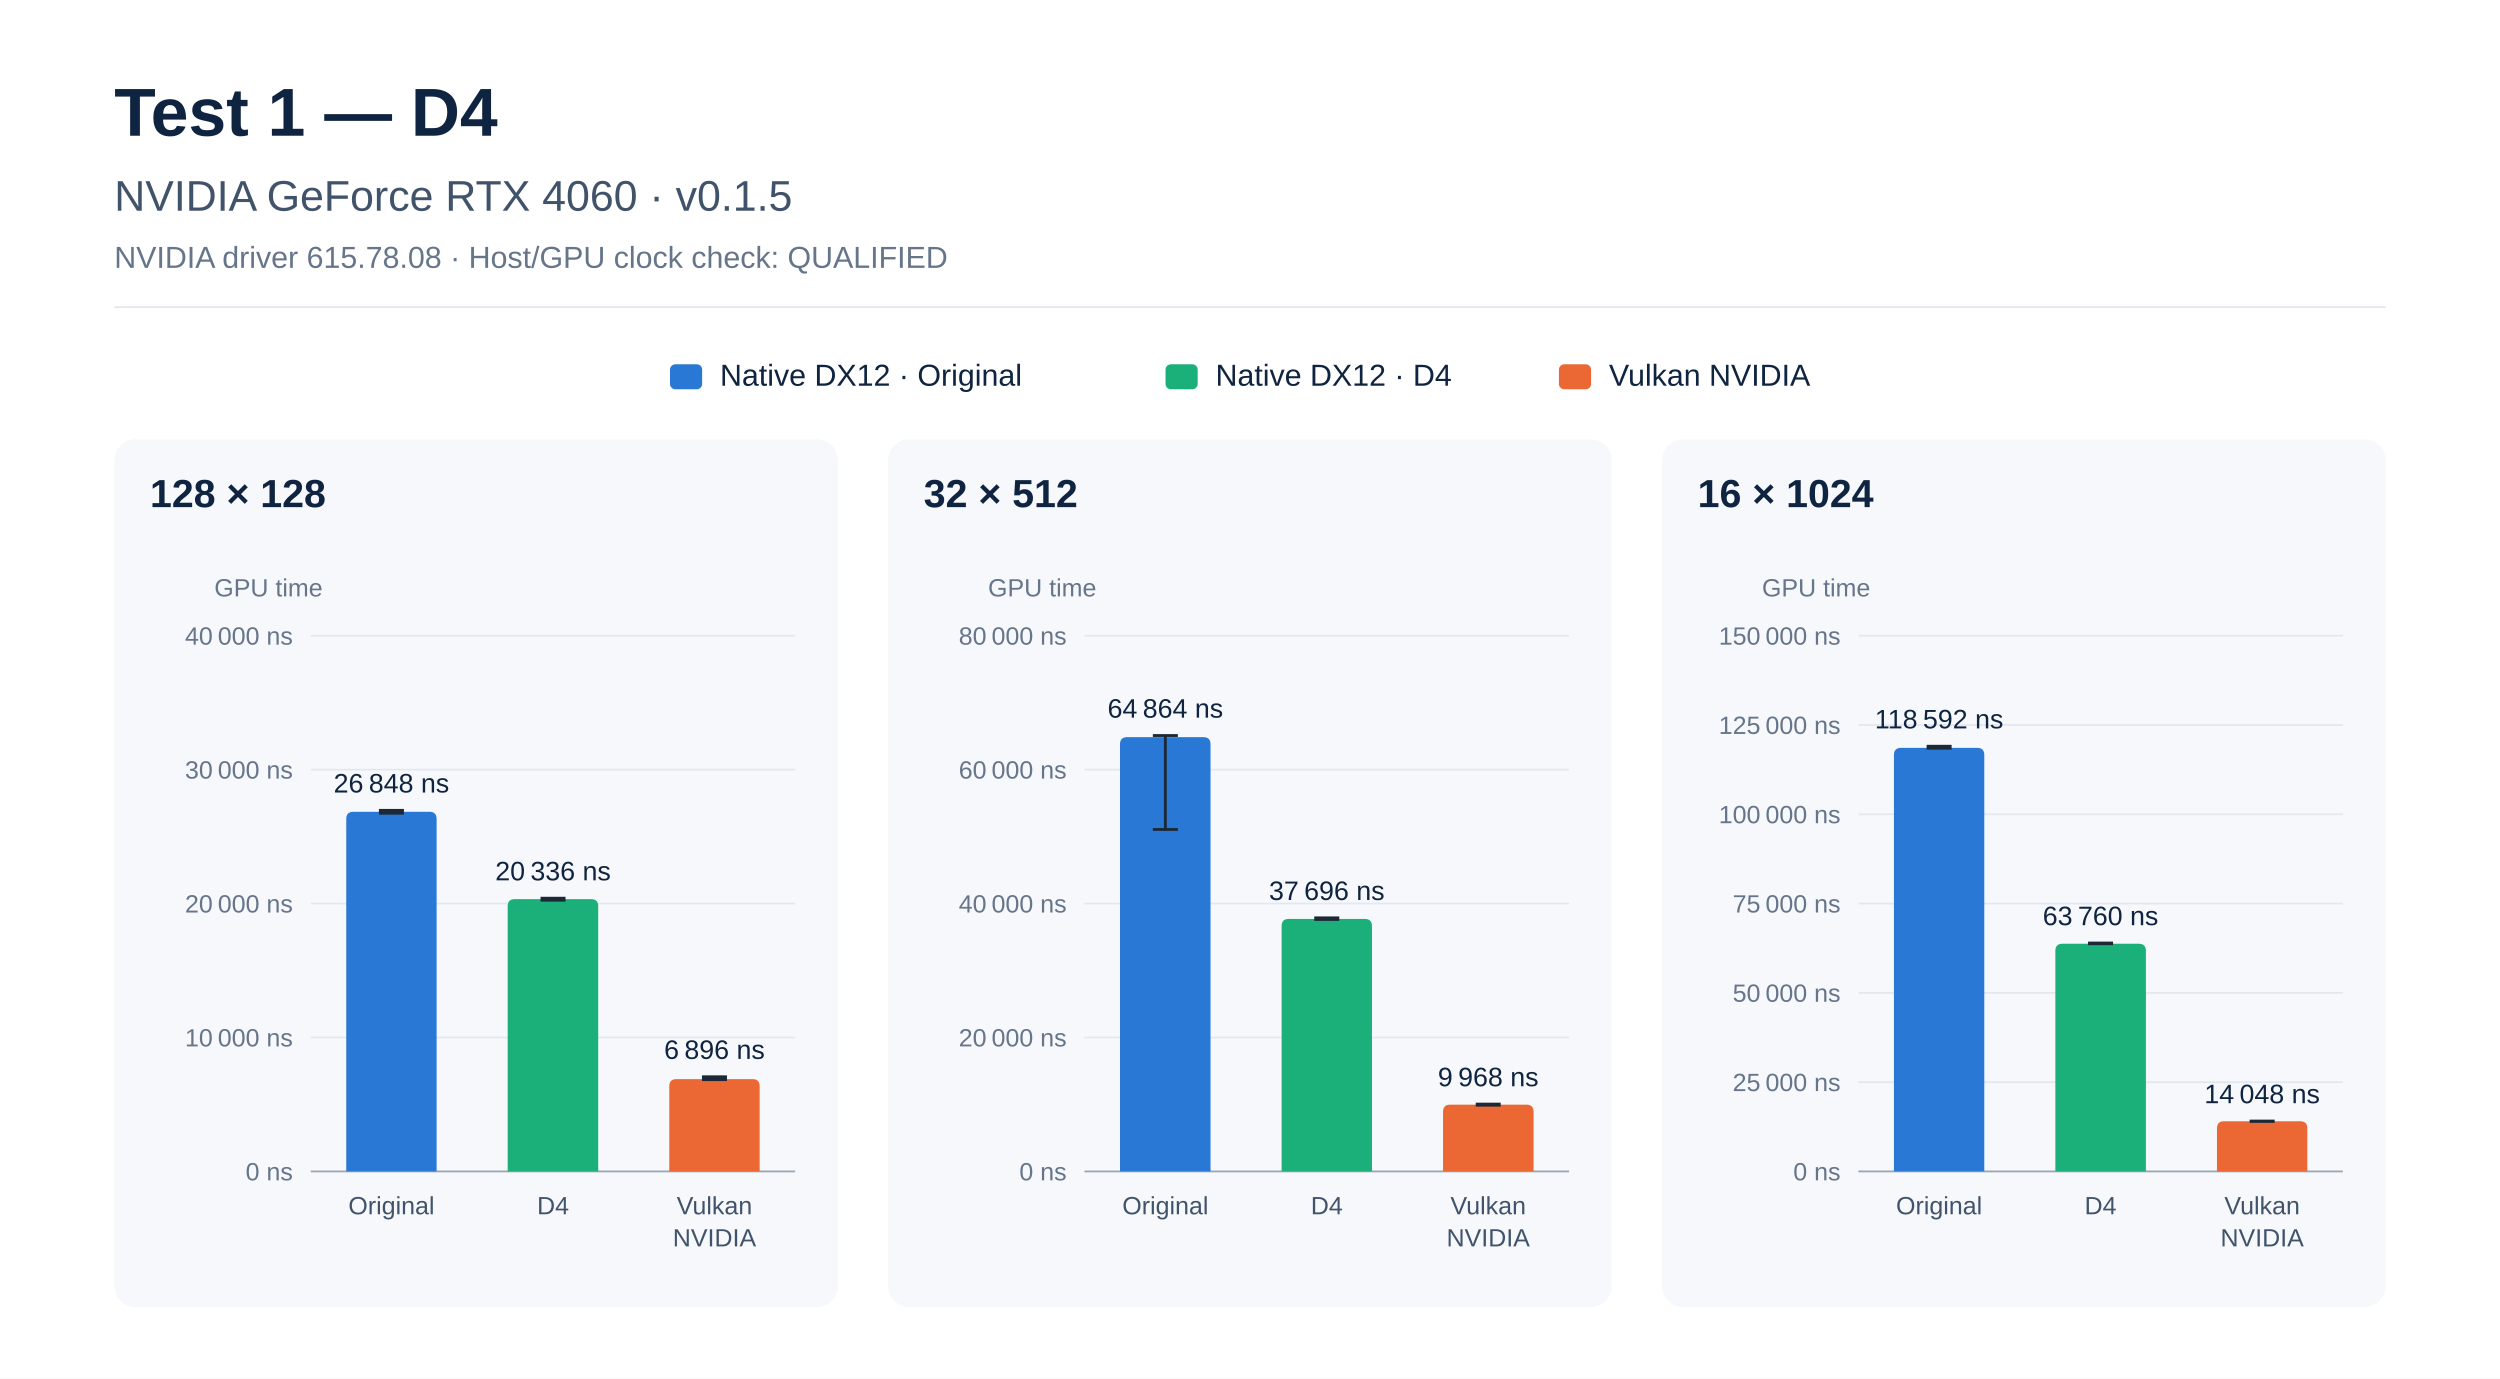
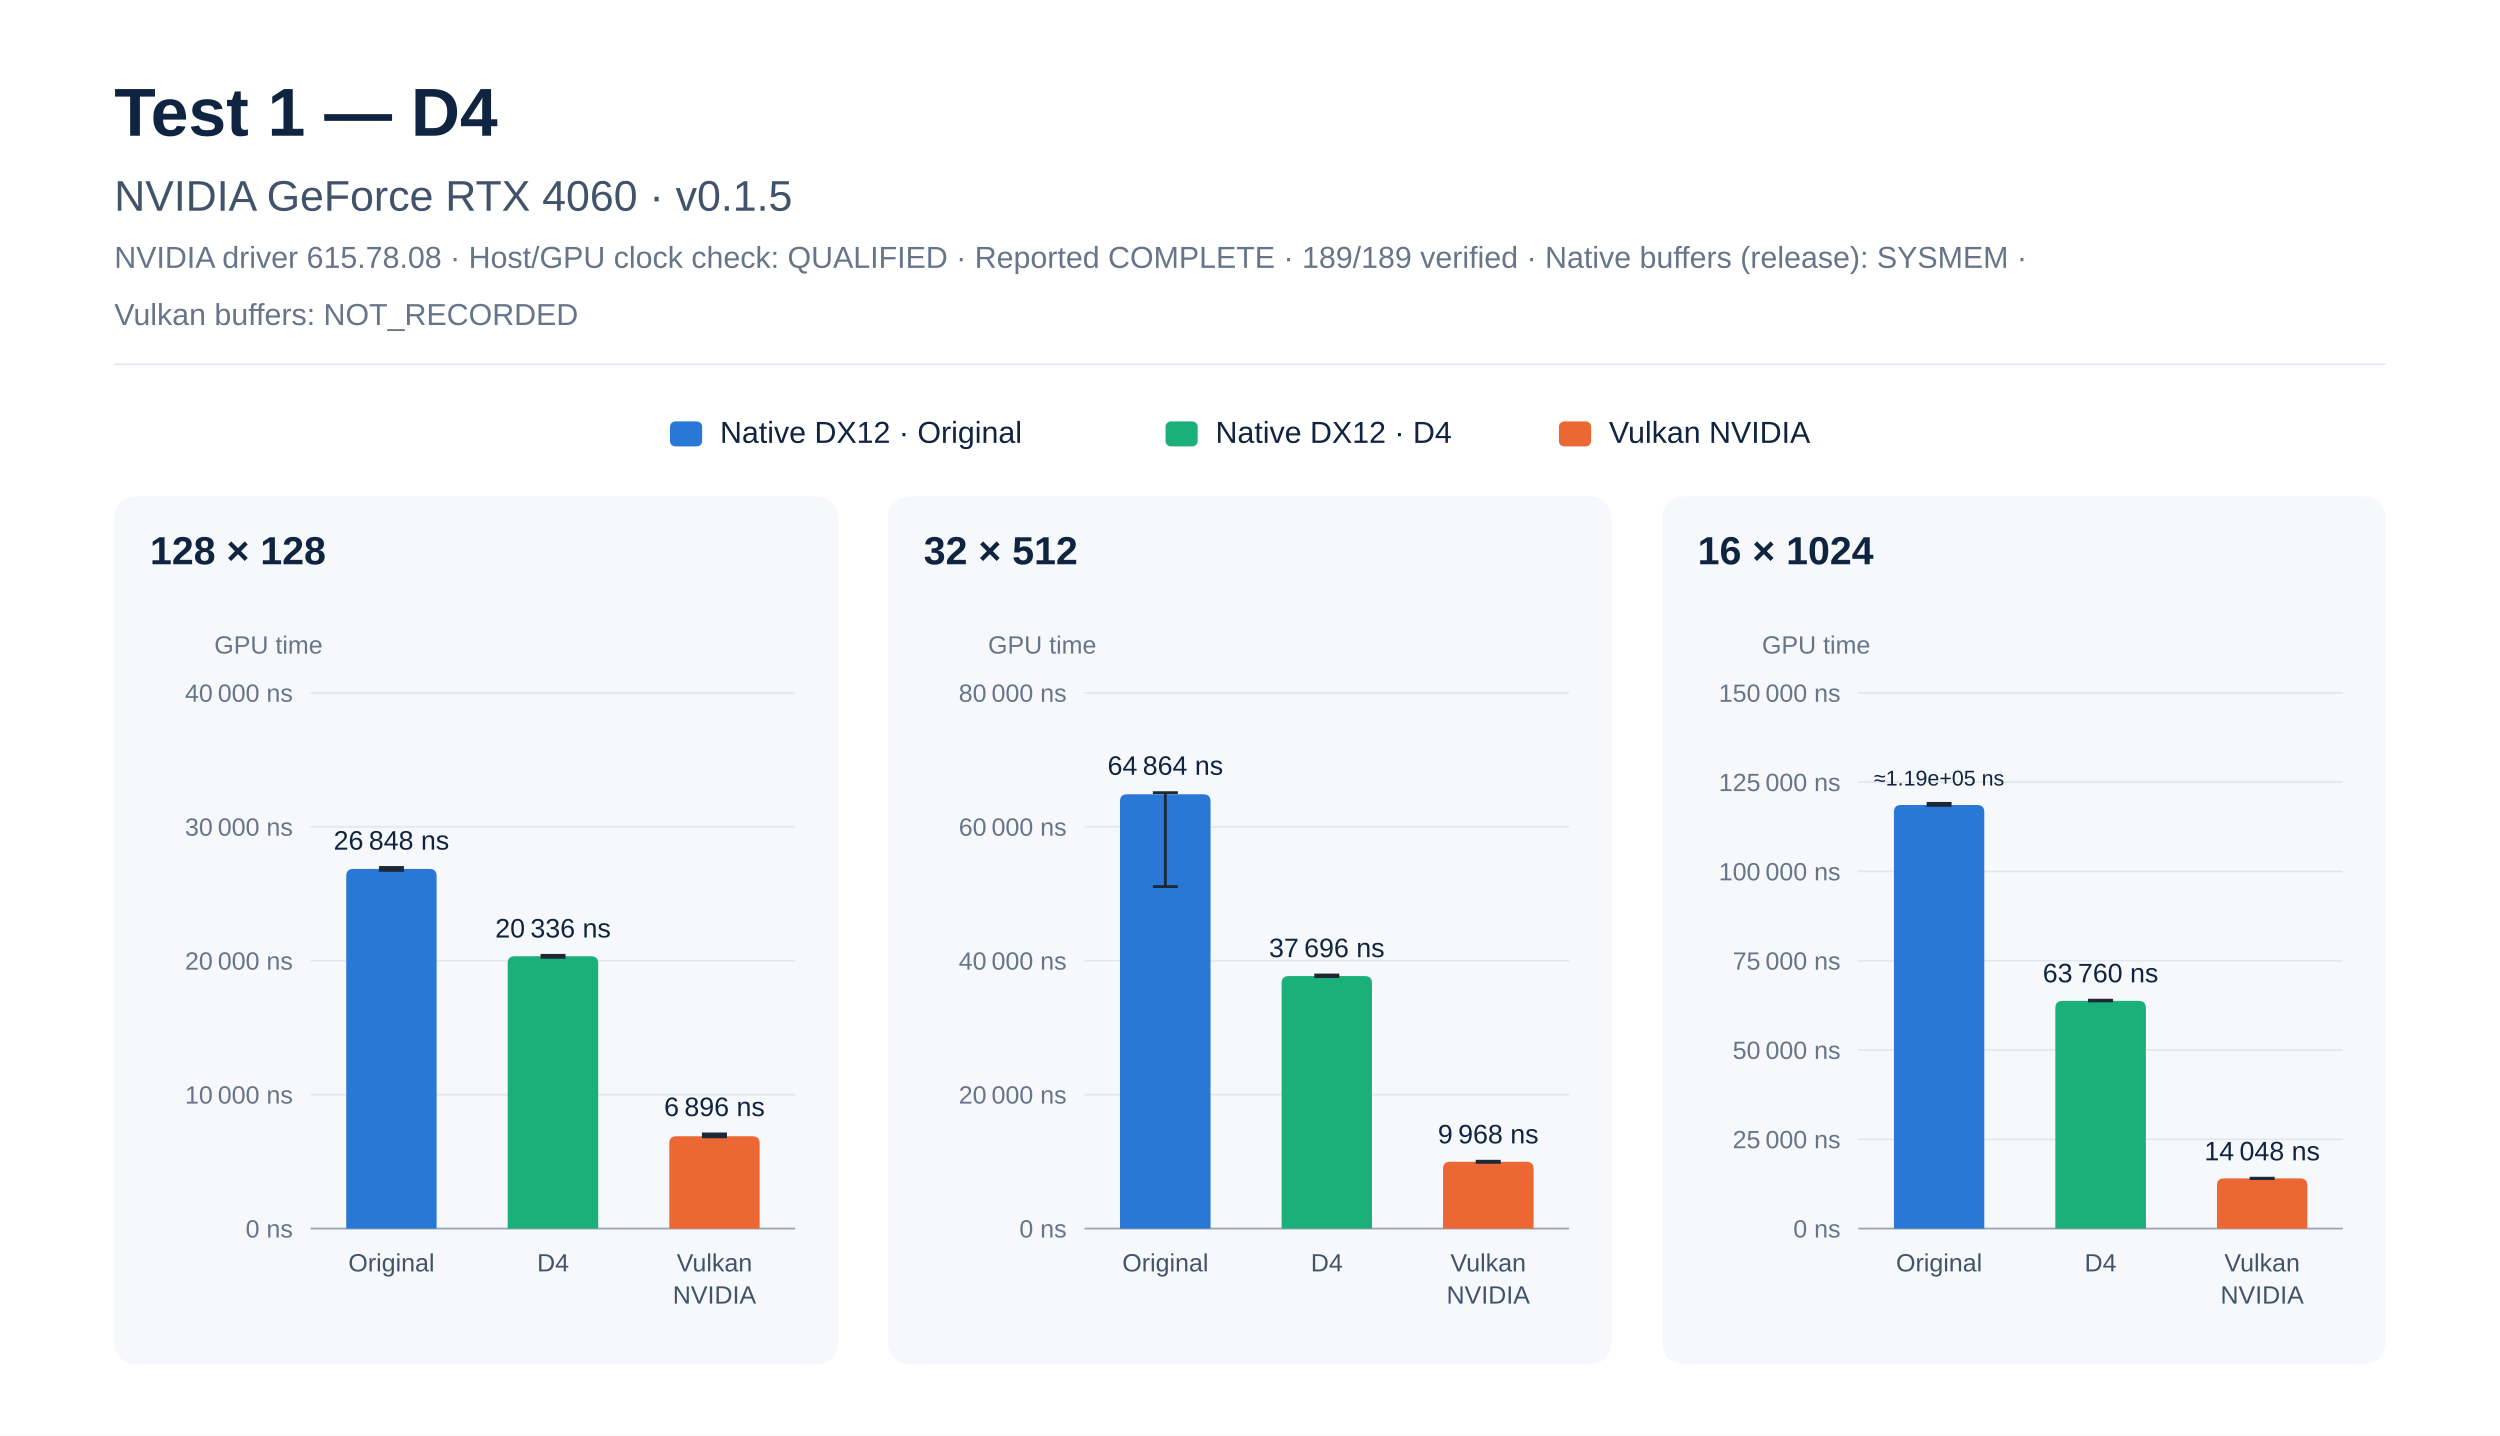
- <svg xmlns="http://www.w3.org/2000/svg" width="1400" height="772" viewBox="0 0 1400 772" role="img" aria-label="Test 1 — D4">
+ <svg xmlns="http://www.w3.org/2000/svg" width="1400" height="804" viewBox="0 0 1400 804" role="img" aria-label="Test 1 — D4">
  <rect width="100%" height="100%" fill="#ffffff" />
  <g font-family="Arial, 'Liberation Sans', Helvetica, 'Helvetica Neue', sans-serif">
    <text x="64.0" y="76.0" font-size="38" fill="#0f2440" font-weight="700" text-anchor="start">Test 1 — D4</text>
    <text x="64.0" y="118.0" font-size="24" fill="#41536b" text-anchor="start">NVIDIA GeForce RTX 4060 · v0.1.5</text>
-     <text x="64.0" y="150.0" font-size="17" fill="#66758a" text-anchor="start">NVIDIA driver 615.78.08 · Host/GPU clock check: QUALIFIED</text>
-     <line x1="64" y1="172.0" x2="1336" y2="172.0" stroke="#e3e8ef" />
-     <rect x="375.2" y="204.0" width="18" height="14" rx="3" fill="#2a78d6" />
-     <text x="403.2" y="216.0" font-size="17" fill="#0f2440" text-anchor="start">Native DX12 · Original</text>
-     <rect x="652.7" y="204.0" width="18" height="14" rx="3" fill="#1baf7a" />
-     <text x="680.7" y="216.0" font-size="17" fill="#0f2440" text-anchor="start">Native DX12 · D4</text>
-     <rect x="873.0" y="204.0" width="18" height="14" rx="3" fill="#eb6834" />
-     <text x="901.0" y="216.0" font-size="17" fill="#0f2440" text-anchor="start">Vulkan NVIDIA</text>
-     <rect x="64.0" y="246.0" width="405.3" height="486.0" rx="12" fill="#f6f8fb" />
-     <text x="84.0" y="284.0" font-size="22" fill="#0f2440" font-weight="700" text-anchor="start">128 × 128</text>
-     <text x="120.0" y="334.0" font-size="14" fill="#66758a" text-anchor="start">GPU time</text>
-     <line x1="174.0" y1="656.0" x2="445.3" y2="656.0" stroke="#9aa6b6" stroke-width="1" />
-     <text x="164.0" y="661.0" font-size="14" fill="#66758a" text-anchor="end">0 ns</text>
-     <line x1="174.0" y1="581.0" x2="445.3" y2="581.0" stroke="#e3e8ef" stroke-width="1" />
-     <text x="164.0" y="586.0" font-size="14" fill="#66758a" text-anchor="end">10 000 ns</text>
-     <line x1="174.0" y1="506.0" x2="445.3" y2="506.0" stroke="#e3e8ef" stroke-width="1" />
-     <text x="164.0" y="511.0" font-size="14" fill="#66758a" text-anchor="end">20 000 ns</text>
-     <line x1="174.0" y1="431.0" x2="445.3" y2="431.0" stroke="#e3e8ef" stroke-width="1" />
-     <text x="164.0" y="436.0" font-size="14" fill="#66758a" text-anchor="end">30 000 ns</text>
-     <line x1="174.0" y1="356.0" x2="445.3" y2="356.0" stroke="#e3e8ef" stroke-width="1" />
-     <text x="164.0" y="361.0" font-size="14" fill="#66758a" text-anchor="end">40 000 ns</text>
+     <text x="64.0" y="150.0" font-size="17" fill="#66758a" text-anchor="start">NVIDIA driver 615.78.08 · Host/GPU clock check: QUALIFIED · Reported COMPLETE · 189/189 verified · Native buffers (release): SYSMEM ·</text>
+     <text x="64.0" y="182.0" font-size="17" fill="#66758a" text-anchor="start">Vulkan buffers: NOT_RECORDED</text>
+     <line x1="64" y1="204.0" x2="1336" y2="204.0" stroke="#e3e8ef" />
+     <rect x="375.2" y="236.0" width="18" height="14" rx="3" fill="#2a78d6" />
+     <text x="403.2" y="248.0" font-size="17" fill="#0f2440" text-anchor="start">Native DX12 · Original</text>
+     <rect x="652.7" y="236.0" width="18" height="14" rx="3" fill="#1baf7a" />
+     <text x="680.7" y="248.0" font-size="17" fill="#0f2440" text-anchor="start">Native DX12 · D4</text>
+     <rect x="873.0" y="236.0" width="18" height="14" rx="3" fill="#eb6834" />
+     <text x="901.0" y="248.0" font-size="17" fill="#0f2440" text-anchor="start">Vulkan NVIDIA</text>
+     <rect x="64.0" y="278.0" width="405.3" height="486.0" rx="12" fill="#f6f8fb" />
+     <text x="84.0" y="316.0" font-size="22" fill="#0f2440" font-weight="700" text-anchor="start">128 × 128</text>
+     <text x="120.0" y="366.0" font-size="14" fill="#66758a" text-anchor="start">GPU time</text>
+     <line x1="174.0" y1="688.0" x2="445.3" y2="688.0" stroke="#9aa6b6" stroke-width="1" />
+     <text x="164.0" y="693.0" font-size="14" fill="#66758a" text-anchor="end">0 ns</text>
+     <line x1="174.0" y1="613.0" x2="445.3" y2="613.0" stroke="#e3e8ef" stroke-width="1" />
+     <text x="164.0" y="618.0" font-size="14" fill="#66758a" text-anchor="end">10 000 ns</text>
+     <line x1="174.0" y1="538.0" x2="445.3" y2="538.0" stroke="#e3e8ef" stroke-width="1" />
+     <text x="164.0" y="543.0" font-size="14" fill="#66758a" text-anchor="end">20 000 ns</text>
+     <line x1="174.0" y1="463.0" x2="445.3" y2="463.0" stroke="#e3e8ef" stroke-width="1" />
+     <text x="164.0" y="468.0" font-size="14" fill="#66758a" text-anchor="end">30 000 ns</text>
+     <line x1="174.0" y1="388.0" x2="445.3" y2="388.0" stroke="#e3e8ef" stroke-width="1" />
+     <text x="164.0" y="393.0" font-size="14" fill="#66758a" text-anchor="end">40 000 ns</text>
    <g>
-       <path d="M193.9,656.0 V458.6 Q193.9,454.6 197.9,454.6 H240.5 Q244.5,454.6 244.5,458.6 V656.0 Z" fill="#2a78d6" />
+       <path d="M193.9,688.0 V490.6 Q193.9,486.6 197.9,486.6 H240.5 Q244.5,486.6 244.5,490.6 V688.0 Z" fill="#2a78d6" />
    </g>
-     <path d="M219.2,455.4 V453.8 M212.2,453.8 H226.2 M212.2,455.4 H226.2" stroke="#1c2836" stroke-width="1.6" fill="none" />
-     <text x="219.2" y="443.8" font-size="15" fill="#0f2440" text-anchor="middle">26 848 ns</text>
-     <text x="219.2" y="680.0" font-size="14" fill="#41536b" text-anchor="middle">Original</text>
+     <path d="M219.2,487.4 V485.8 M212.2,485.8 H226.2 M212.2,487.4 H226.2" stroke="#1c2836" stroke-width="1.6" fill="none" />
+     <text x="219.2" y="475.8" font-size="15" fill="#0f2440" text-anchor="middle">26 848 ns</text>
+     <text x="219.2" y="712.0" font-size="14" fill="#41536b" text-anchor="middle">Original</text>
    <g>
-       <path d="M284.3,656.0 V507.5 Q284.3,503.5 288.3,503.5 H331.0 Q335.0,503.5 335.0,507.5 V656.0 Z" fill="#1baf7a" />
+       <path d="M284.3,688.0 V539.5 Q284.3,535.5 288.3,535.5 H331.0 Q335.0,535.5 335.0,539.5 V688.0 Z" fill="#1baf7a" />
    </g>
-     <path d="M309.7,504.1 V503.0 M302.7,503.0 H316.7 M302.7,504.1 H316.7" stroke="#1c2836" stroke-width="1.6" fill="none" />
-     <text x="309.7" y="493.0" font-size="15" fill="#0f2440" text-anchor="middle">20 336 ns</text>
-     <text x="309.7" y="680.0" font-size="14" fill="#41536b" text-anchor="middle">D4</text>
+     <path d="M309.7,536.1 V535.0 M302.7,535.0 H316.7 M302.7,536.1 H316.7" stroke="#1c2836" stroke-width="1.6" fill="none" />
+     <text x="309.7" y="525.0" font-size="15" fill="#0f2440" text-anchor="middle">20 336 ns</text>
+     <text x="309.7" y="712.0" font-size="14" fill="#41536b" text-anchor="middle">D4</text>
    <g>
-       <path d="M374.8,656.0 V608.3 Q374.8,604.3 378.8,604.3 H421.4 Q425.4,604.3 425.4,608.3 V656.0 Z" fill="#eb6834" />
+       <path d="M374.8,688.0 V640.3 Q374.8,636.3 378.8,636.3 H421.4 Q425.4,636.3 425.4,640.3 V688.0 Z" fill="#eb6834" />
    </g>
-     <path d="M400.1,604.6 V603.0 M393.1,603.0 H407.1 M393.1,604.6 H407.1" stroke="#1c2836" stroke-width="1.6" fill="none" />
-     <text x="400.1" y="593.0" font-size="15" fill="#0f2440" text-anchor="middle">6 896 ns</text>
-     <text x="400.1" y="680.0" font-size="14" fill="#41536b" text-anchor="middle">Vulkan</text>
-     <text x="400.1" y="698.0" font-size="14" fill="#41536b" text-anchor="middle">NVIDIA</text>
-     <rect x="497.3" y="246.0" width="405.3" height="486.0" rx="12" fill="#f6f8fb" />
-     <text x="517.3" y="284.0" font-size="22" fill="#0f2440" font-weight="700" text-anchor="start">32 × 512</text>
-     <text x="553.3" y="334.0" font-size="14" fill="#66758a" text-anchor="start">GPU time</text>
-     <line x1="607.3" y1="656.0" x2="878.7" y2="656.0" stroke="#9aa6b6" stroke-width="1" />
-     <text x="597.3" y="661.0" font-size="14" fill="#66758a" text-anchor="end">0 ns</text>
-     <line x1="607.3" y1="581.0" x2="878.7" y2="581.0" stroke="#e3e8ef" stroke-width="1" />
-     <text x="597.3" y="586.0" font-size="14" fill="#66758a" text-anchor="end">20 000 ns</text>
-     <line x1="607.3" y1="506.0" x2="878.7" y2="506.0" stroke="#e3e8ef" stroke-width="1" />
-     <text x="597.3" y="511.0" font-size="14" fill="#66758a" text-anchor="end">40 000 ns</text>
-     <line x1="607.3" y1="431.0" x2="878.7" y2="431.0" stroke="#e3e8ef" stroke-width="1" />
-     <text x="597.3" y="436.0" font-size="14" fill="#66758a" text-anchor="end">60 000 ns</text>
-     <line x1="607.3" y1="356.0" x2="878.7" y2="356.0" stroke="#e3e8ef" stroke-width="1" />
-     <text x="597.3" y="361.0" font-size="14" fill="#66758a" text-anchor="end">80 000 ns</text>
+     <path d="M400.1,636.6 V635.0 M393.1,635.0 H407.1 M393.1,636.6 H407.1" stroke="#1c2836" stroke-width="1.6" fill="none" />
+     <text x="400.1" y="625.0" font-size="15" fill="#0f2440" text-anchor="middle">6 896 ns</text>
+     <text x="400.1" y="712.0" font-size="14" fill="#41536b" text-anchor="middle">Vulkan</text>
+     <text x="400.1" y="730.0" font-size="14" fill="#41536b" text-anchor="middle">NVIDIA</text>
+     <rect x="497.3" y="278.0" width="405.3" height="486.0" rx="12" fill="#f6f8fb" />
+     <text x="517.3" y="316.0" font-size="22" fill="#0f2440" font-weight="700" text-anchor="start">32 × 512</text>
+     <text x="553.3" y="366.0" font-size="14" fill="#66758a" text-anchor="start">GPU time</text>
+     <line x1="607.3" y1="688.0" x2="878.7" y2="688.0" stroke="#9aa6b6" stroke-width="1" />
+     <text x="597.3" y="693.0" font-size="14" fill="#66758a" text-anchor="end">0 ns</text>
+     <line x1="607.3" y1="613.0" x2="878.7" y2="613.0" stroke="#e3e8ef" stroke-width="1" />
+     <text x="597.3" y="618.0" font-size="14" fill="#66758a" text-anchor="end">20 000 ns</text>
+     <line x1="607.3" y1="538.0" x2="878.7" y2="538.0" stroke="#e3e8ef" stroke-width="1" />
+     <text x="597.3" y="543.0" font-size="14" fill="#66758a" text-anchor="end">40 000 ns</text>
+     <line x1="607.3" y1="463.0" x2="878.7" y2="463.0" stroke="#e3e8ef" stroke-width="1" />
+     <text x="597.3" y="468.0" font-size="14" fill="#66758a" text-anchor="end">60 000 ns</text>
+     <line x1="607.3" y1="388.0" x2="878.7" y2="388.0" stroke="#e3e8ef" stroke-width="1" />
+     <text x="597.3" y="393.0" font-size="14" fill="#66758a" text-anchor="end">80 000 ns</text>
    <g>
-       <path d="M627.2,656.0 V416.8 Q627.2,412.8 631.2,412.8 H673.9 Q677.9,412.8 677.9,416.8 V656.0 Z" fill="#2a78d6" />
+       <path d="M627.2,688.0 V448.8 Q627.2,444.8 631.2,444.8 H673.9 Q677.9,444.8 677.9,448.8 V688.0 Z" fill="#2a78d6" />
    </g>
-     <path d="M652.6,464.5 V411.9 M645.6,411.9 H659.6 M645.6,464.5 H659.6" stroke="#1c2836" stroke-width="1.6" fill="none" />
-     <text x="652.6" y="401.9" font-size="15" fill="#0f2440" text-anchor="middle">64 864 ns</text>
-     <text x="652.6" y="680.0" font-size="14" fill="#41536b" text-anchor="middle">Original</text>
+     <path d="M652.6,496.5 V443.9 M645.6,443.9 H659.6 M645.6,496.5 H659.6" stroke="#1c2836" stroke-width="1.6" fill="none" />
+     <text x="652.6" y="433.9" font-size="15" fill="#0f2440" text-anchor="middle">64 864 ns</text>
+     <text x="652.6" y="712.0" font-size="14" fill="#41536b" text-anchor="middle">Original</text>
    <g>
-       <path d="M717.7,656.0 V518.6 Q717.7,514.6 721.7,514.6 H764.3 Q768.3,514.6 768.3,518.6 V656.0 Z" fill="#1baf7a" />
+       <path d="M717.7,688.0 V550.6 Q717.7,546.6 721.7,546.6 H764.3 Q768.3,546.6 768.3,550.6 V688.0 Z" fill="#1baf7a" />
    </g>
-     <path d="M743.0,514.9 V514.0 M736.0,514.0 H750.0 M736.0,514.9 H750.0" stroke="#1c2836" stroke-width="1.6" fill="none" />
-     <text x="743.0" y="504.0" font-size="15" fill="#0f2440" text-anchor="middle">37 696 ns</text>
-     <text x="743.0" y="680.0" font-size="14" fill="#41536b" text-anchor="middle">D4</text>
+     <path d="M743.0,546.9 V546.0 M736.0,546.0 H750.0 M736.0,546.9 H750.0" stroke="#1c2836" stroke-width="1.6" fill="none" />
+     <text x="743.0" y="536.0" font-size="15" fill="#0f2440" text-anchor="middle">37 696 ns</text>
+     <text x="743.0" y="712.0" font-size="14" fill="#41536b" text-anchor="middle">D4</text>
    <g>
-       <path d="M808.1,656.0 V622.6 Q808.1,618.6 812.1,618.6 H854.8 Q858.8,618.6 858.8,622.6 V656.0 Z" fill="#eb6834" />
+       <path d="M808.1,688.0 V654.6 Q808.1,650.6 812.1,650.6 H854.8 Q858.8,650.6 858.8,654.6 V688.0 Z" fill="#eb6834" />
    </g>
-     <path d="M833.4,618.9 V618.3 M826.4,618.3 H840.4 M826.4,618.9 H840.4" stroke="#1c2836" stroke-width="1.6" fill="none" />
-     <text x="833.4" y="608.3" font-size="15" fill="#0f2440" text-anchor="middle">9 968 ns</text>
-     <text x="833.4" y="680.0" font-size="14" fill="#41536b" text-anchor="middle">Vulkan</text>
-     <text x="833.4" y="698.0" font-size="14" fill="#41536b" text-anchor="middle">NVIDIA</text>
-     <rect x="930.7" y="246.0" width="405.3" height="486.0" rx="12" fill="#f6f8fb" />
-     <text x="950.7" y="284.0" font-size="22" fill="#0f2440" font-weight="700" text-anchor="start">16 × 1024</text>
-     <text x="986.7" y="334.0" font-size="14" fill="#66758a" text-anchor="start">GPU time</text>
-     <line x1="1040.7" y1="656.0" x2="1312.0" y2="656.0" stroke="#9aa6b6" stroke-width="1" />
-     <text x="1030.7" y="661.0" font-size="14" fill="#66758a" text-anchor="end">0 ns</text>
-     <line x1="1040.7" y1="606.0" x2="1312.0" y2="606.0" stroke="#e3e8ef" stroke-width="1" />
-     <text x="1030.7" y="611.0" font-size="14" fill="#66758a" text-anchor="end">25 000 ns</text>
-     <line x1="1040.7" y1="556.0" x2="1312.0" y2="556.0" stroke="#e3e8ef" stroke-width="1" />
-     <text x="1030.7" y="561.0" font-size="14" fill="#66758a" text-anchor="end">50 000 ns</text>
-     <line x1="1040.7" y1="506.0" x2="1312.0" y2="506.0" stroke="#e3e8ef" stroke-width="1" />
-     <text x="1030.7" y="511.0" font-size="14" fill="#66758a" text-anchor="end">75 000 ns</text>
-     <line x1="1040.7" y1="456.0" x2="1312.0" y2="456.0" stroke="#e3e8ef" stroke-width="1" />
-     <text x="1030.7" y="461.0" font-size="14" fill="#66758a" text-anchor="end">100 000 ns</text>
-     <line x1="1040.7" y1="406.0" x2="1312.0" y2="406.0" stroke="#e3e8ef" stroke-width="1" />
-     <text x="1030.7" y="411.0" font-size="14" fill="#66758a" text-anchor="end">125 000 ns</text>
-     <line x1="1040.7" y1="356.0" x2="1312.0" y2="356.0" stroke="#e3e8ef" stroke-width="1" />
-     <text x="1030.7" y="361.0" font-size="14" fill="#66758a" text-anchor="end">150 000 ns</text>
+     <path d="M833.4,650.9 V650.3 M826.4,650.3 H840.4 M826.4,650.9 H840.4" stroke="#1c2836" stroke-width="1.6" fill="none" />
+     <text x="833.4" y="640.3" font-size="15" fill="#0f2440" text-anchor="middle">9 968 ns</text>
+     <text x="833.4" y="712.0" font-size="14" fill="#41536b" text-anchor="middle">Vulkan</text>
+     <text x="833.4" y="730.0" font-size="14" fill="#41536b" text-anchor="middle">NVIDIA</text>
+     <rect x="930.7" y="278.0" width="405.3" height="486.0" rx="12" fill="#f6f8fb" />
+     <text x="950.7" y="316.0" font-size="22" fill="#0f2440" font-weight="700" text-anchor="start">16 × 1024</text>
+     <text x="986.7" y="366.0" font-size="14" fill="#66758a" text-anchor="start">GPU time</text>
+     <line x1="1040.7" y1="688.0" x2="1312.0" y2="688.0" stroke="#9aa6b6" stroke-width="1" />
+     <text x="1030.7" y="693.0" font-size="14" fill="#66758a" text-anchor="end">0 ns</text>
+     <line x1="1040.7" y1="638.0" x2="1312.0" y2="638.0" stroke="#e3e8ef" stroke-width="1" />
+     <text x="1030.7" y="643.0" font-size="14" fill="#66758a" text-anchor="end">25 000 ns</text>
+     <line x1="1040.7" y1="588.0" x2="1312.0" y2="588.0" stroke="#e3e8ef" stroke-width="1" />
+     <text x="1030.7" y="593.0" font-size="14" fill="#66758a" text-anchor="end">50 000 ns</text>
+     <line x1="1040.7" y1="538.0" x2="1312.0" y2="538.0" stroke="#e3e8ef" stroke-width="1" />
+     <text x="1030.7" y="543.0" font-size="14" fill="#66758a" text-anchor="end">75 000 ns</text>
+     <line x1="1040.7" y1="488.0" x2="1312.0" y2="488.0" stroke="#e3e8ef" stroke-width="1" />
+     <text x="1030.7" y="493.0" font-size="14" fill="#66758a" text-anchor="end">100 000 ns</text>
+     <line x1="1040.7" y1="438.0" x2="1312.0" y2="438.0" stroke="#e3e8ef" stroke-width="1" />
+     <text x="1030.7" y="443.0" font-size="14" fill="#66758a" text-anchor="end">125 000 ns</text>
+     <line x1="1040.7" y1="388.0" x2="1312.0" y2="388.0" stroke="#e3e8ef" stroke-width="1" />
+     <text x="1030.7" y="393.0" font-size="14" fill="#66758a" text-anchor="end">150 000 ns</text>
    <g>
-       <path d="M1060.6,656.0 V422.8 Q1060.6,418.8 1064.6,418.8 H1107.2 Q1111.2,418.8 1111.2,422.8 V656.0 Z" fill="#2a78d6" />
+       <path d="M1060.6,688.0 V454.8 Q1060.6,450.8 1064.6,450.8 H1107.2 Q1111.2,450.8 1111.2,454.8 V688.0 Z" fill="#2a78d6" />
    </g>
-     <path d="M1085.9,419.0 V417.9 M1078.9,417.9 H1092.9 M1078.9,419.0 H1092.9" stroke="#1c2836" stroke-width="1.6" fill="none" />
-     <text x="1085.9" y="407.9" font-size="15" fill="#0f2440" text-anchor="middle">118 592 ns</text>
-     <text x="1085.9" y="680.0" font-size="14" fill="#41536b" text-anchor="middle">Original</text>
+     <path d="M1085.9,451.0 V449.9 M1078.9,449.9 H1092.9 M1078.9,451.0 H1092.9" stroke="#1c2836" stroke-width="1.6" fill="none" />
+     <text x="1085.9" y="439.9" font-size="12" fill="#0f2440" text-anchor="middle">≈1.19e+05 ns</text>
+     <text x="1085.9" y="712.0" font-size="14" fill="#41536b" text-anchor="middle">Original</text>
    <g>
-       <path d="M1151.0,656.0 V532.5 Q1151.0,528.5 1155.0,528.5 H1197.7 Q1201.7,528.5 1201.7,532.5 V656.0 Z" fill="#1baf7a" />
+       <path d="M1151.0,688.0 V564.5 Q1151.0,560.5 1155.0,560.5 H1197.7 Q1201.7,560.5 1201.7,564.5 V688.0 Z" fill="#1baf7a" />
    </g>
-     <path d="M1176.3,528.5 V528.1 M1169.3,528.1 H1183.3 M1169.3,528.5 H1183.3" stroke="#1c2836" stroke-width="1.6" fill="none" />
-     <text x="1176.3" y="518.1" font-size="15" fill="#0f2440" text-anchor="middle">63 760 ns</text>
-     <text x="1176.3" y="680.0" font-size="14" fill="#41536b" text-anchor="middle">D4</text>
+     <path d="M1176.3,560.5 V560.1 M1169.3,560.1 H1183.3 M1169.3,560.5 H1183.3" stroke="#1c2836" stroke-width="1.6" fill="none" />
+     <text x="1176.3" y="550.1" font-size="15" fill="#0f2440" text-anchor="middle">63 760 ns</text>
+     <text x="1176.3" y="712.0" font-size="14" fill="#41536b" text-anchor="middle">D4</text>
    <g>
-       <path d="M1241.5,656.0 V631.9 Q1241.5,627.9 1245.5,627.9 H1288.1 Q1292.1,627.9 1292.1,631.9 V656.0 Z" fill="#eb6834" />
+       <path d="M1241.5,688.0 V663.9 Q1241.5,659.9 1245.5,659.9 H1288.1 Q1292.1,659.9 1292.1,663.9 V688.0 Z" fill="#eb6834" />
    </g>
-     <path d="M1266.8,628.0 V627.8 M1259.8,627.8 H1273.8 M1259.8,628.0 H1273.8" stroke="#1c2836" stroke-width="1.6" fill="none" />
-     <text x="1266.8" y="617.8" font-size="15" fill="#0f2440" text-anchor="middle">14 048 ns</text>
-     <text x="1266.8" y="680.0" font-size="14" fill="#41536b" text-anchor="middle">Vulkan</text>
-     <text x="1266.8" y="698.0" font-size="14" fill="#41536b" text-anchor="middle">NVIDIA</text>
+     <path d="M1266.8,660.0 V659.8 M1259.8,659.8 H1273.8 M1259.8,660.0 H1273.8" stroke="#1c2836" stroke-width="1.6" fill="none" />
+     <text x="1266.8" y="649.8" font-size="15" fill="#0f2440" text-anchor="middle">14 048 ns</text>
+     <text x="1266.8" y="712.0" font-size="14" fill="#41536b" text-anchor="middle">Vulkan</text>
+     <text x="1266.8" y="730.0" font-size="14" fill="#41536b" text-anchor="middle">NVIDIA</text>
  </g>
</svg>
